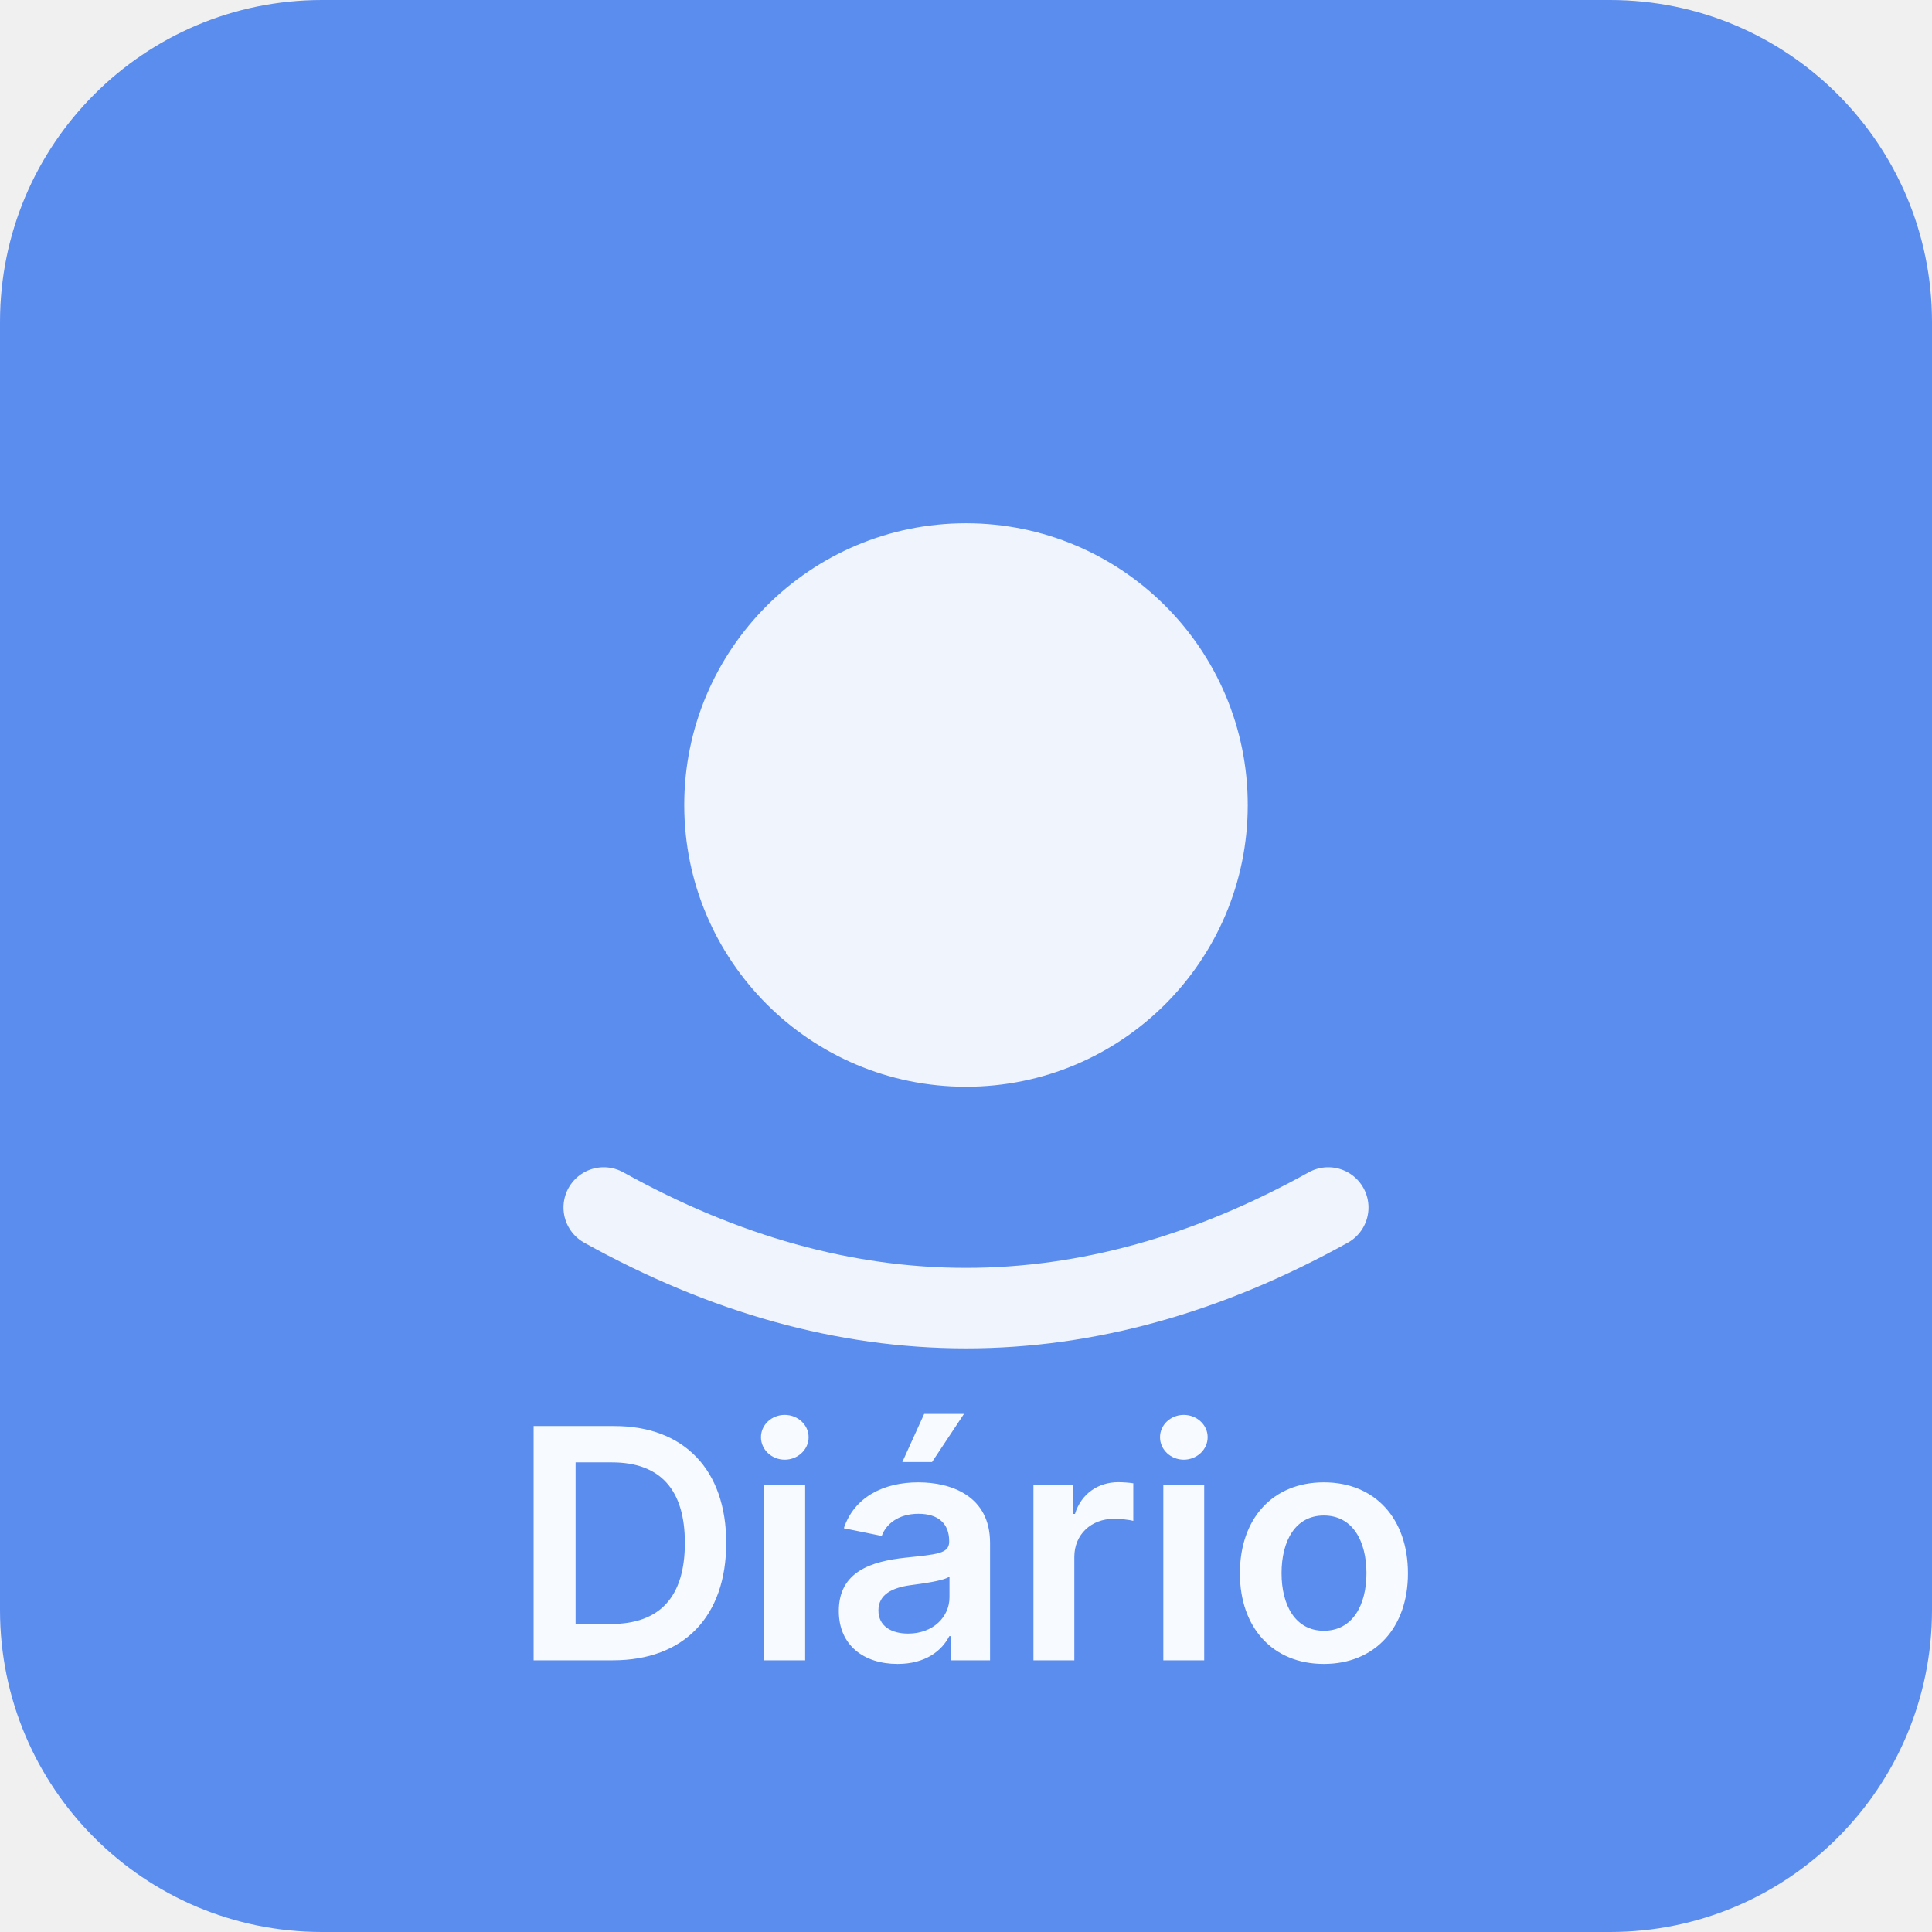
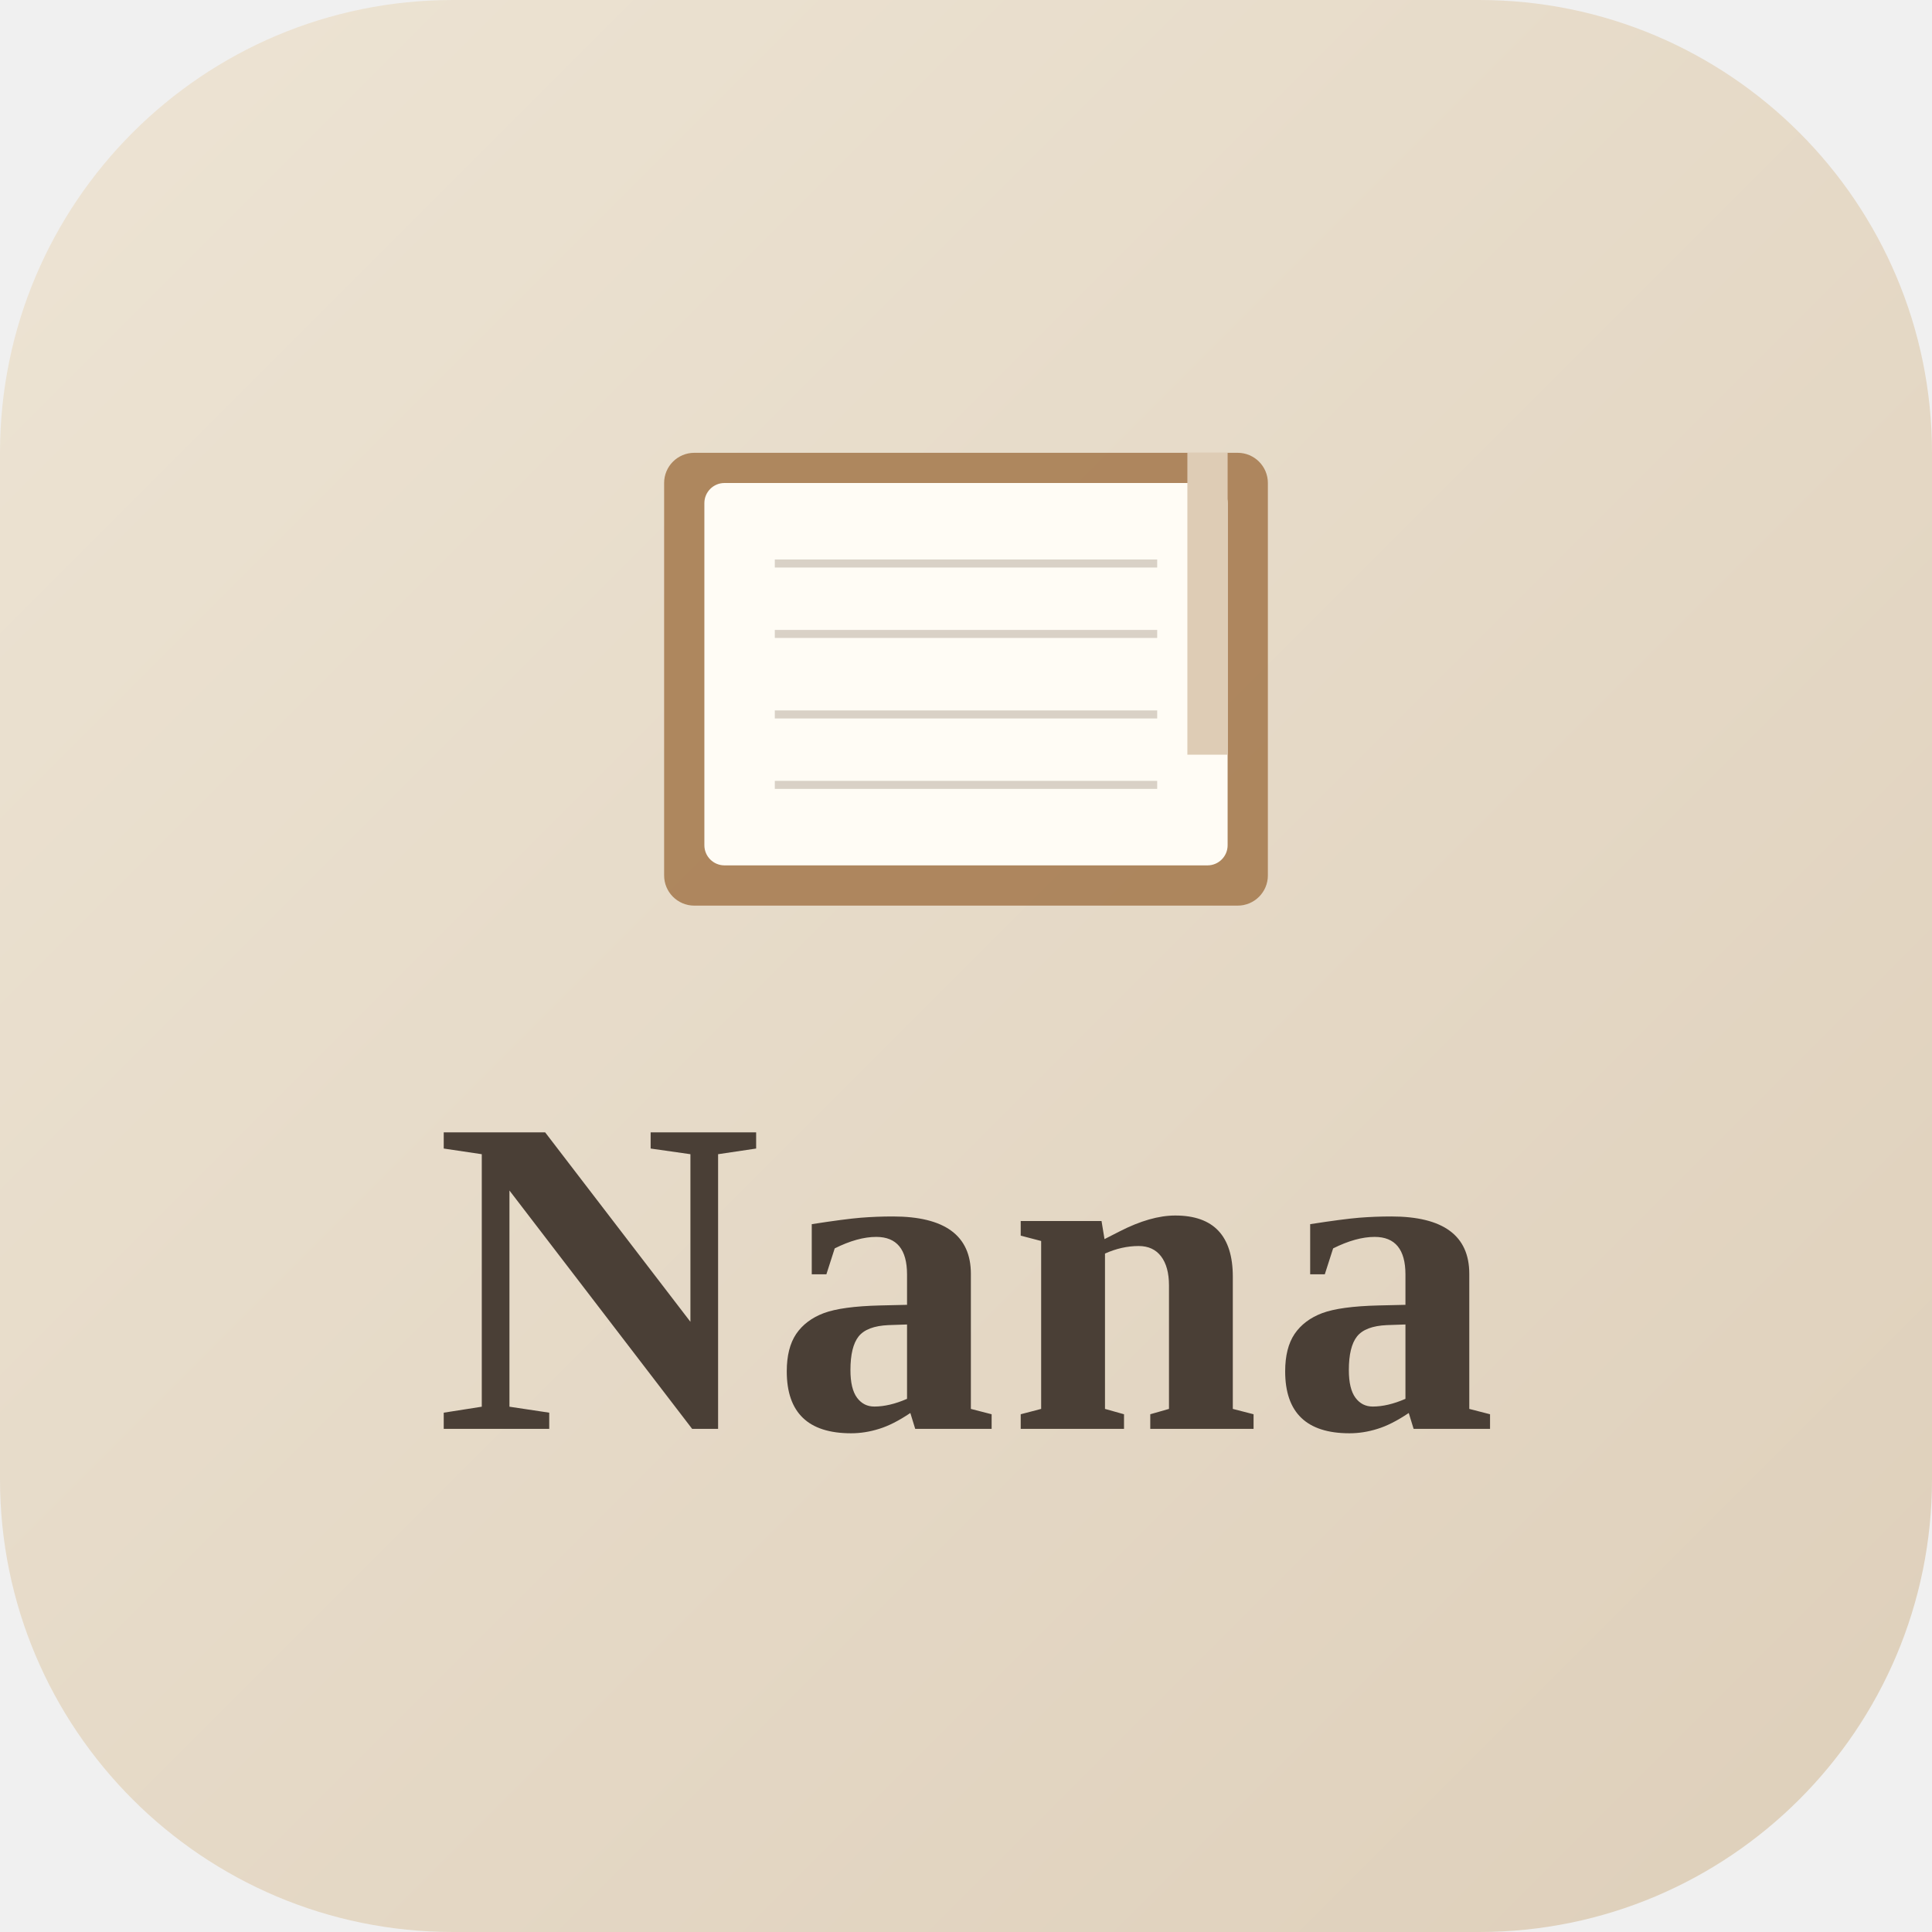
- <svg xmlns="http://www.w3.org/2000/svg" width="192" height="192" viewBox="0 0 192 192">
-   <rect width="192" height="192" fill="#5B8DEF" rx="32" />
-   <circle cx="96" cy="80" r="28" fill="white" opacity="0.9" />
-   <path d="M60 120 Q96 140, 132 120" stroke="white" stroke-width="8" fill="none" stroke-linecap="round" opacity="0.9" />
-   <text x="96" y="165" text-anchor="middle" fill="white" font-family="system-ui, -apple-system, sans-serif" font-size="32" font-weight="600" opacity="0.95">Diário</text>
+ <svg xmlns="http://www.w3.org/2000/svg" viewBox="0 0 192 192">
+   <defs>
+     <linearGradient id="warmBeigeGradient192" x1="0%" y1="0%" x2="100%" y2="100%">
+       <stop offset="0%" style="stop-color:hsl(40 40% 88%);stop-opacity:1" />
+       <stop offset="100%" style="stop-color:hsl(35 35% 80%);stop-opacity:1" />
+     </linearGradient>
+   </defs>
+   <rect width="192" height="192" rx="45" fill="url(#warmBeigeGradient192)" />
+   <g transform="translate(96, 67)">
+     <rect x="-30" y="-22" width="60" height="45" rx="3" fill="hsl(30 34% 49%)" opacity="0.9" />
+     <rect x="-26" y="-19" width="52" height="38" rx="2" fill="hsl(42 100% 98%)" />
+     <line x1="-19" y1="-11" x2="19" y2="-11" stroke="hsl(32 18% 42%)" stroke-width="0.8" opacity="0.3" />
+     <line x1="-19" y1="-4" x2="19" y2="-4" stroke="hsl(32 18% 42%)" stroke-width="0.8" opacity="0.3" />
+     <line x1="-19" y1="4" x2="19" y2="4" stroke="hsl(32 18% 42%)" stroke-width="0.8" opacity="0.3" />
+     <line x1="-19" y1="11" x2="19" y2="11" stroke="hsl(32 18% 42%)" stroke-width="0.8" opacity="0.3" />
+     <rect x="22" y="-22" width="4" height="30" fill="hsl(33 39% 79%)" />
+   </g>
+   <text x="96" y="142" font-size="45" font-weight="700" text-anchor="middle" font-family="Georgia, 'Times New Roman', serif" fill="hsl(28 16% 25%)" letter-spacing="1">Nana</text>
</svg>
